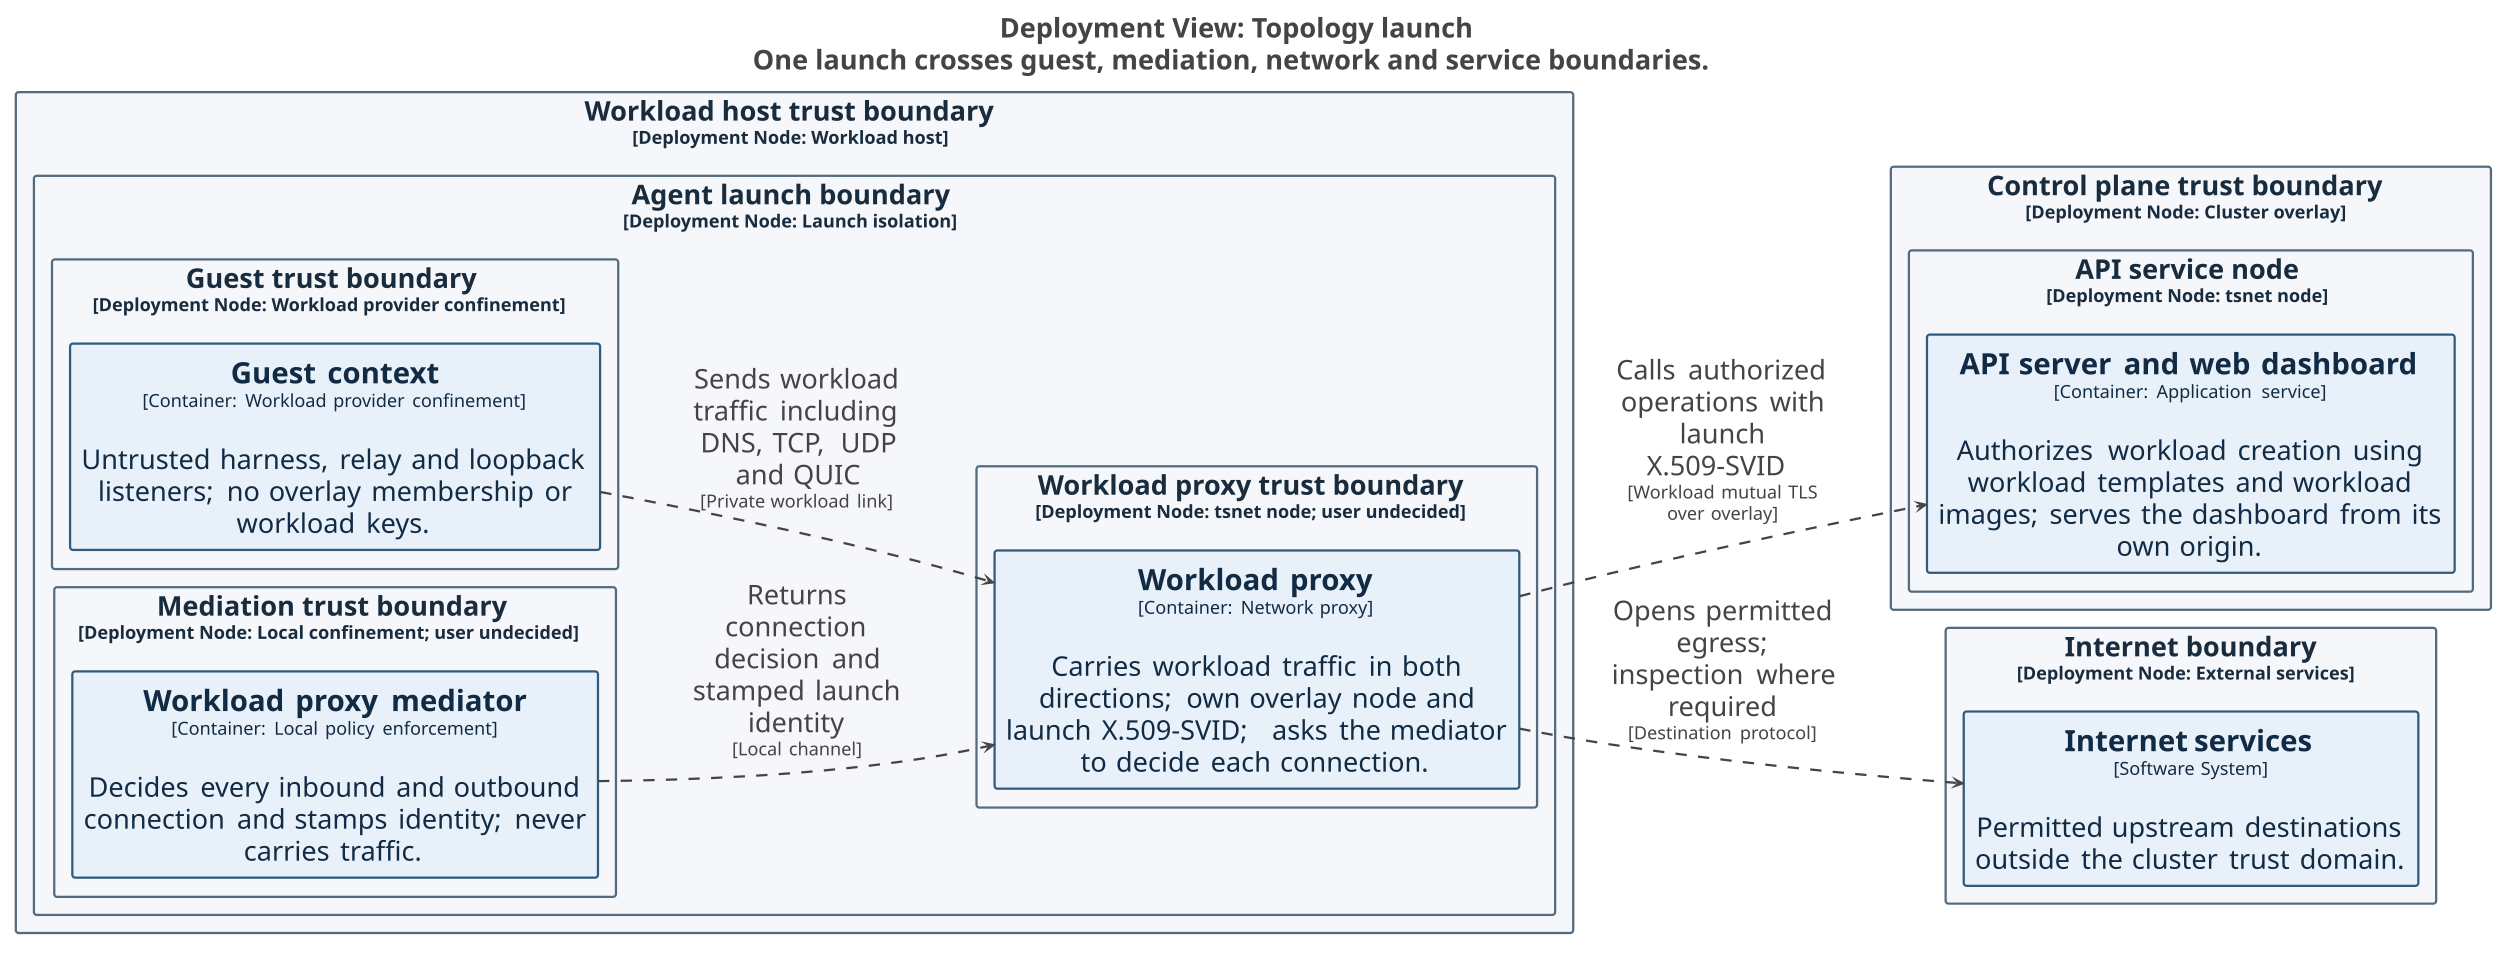
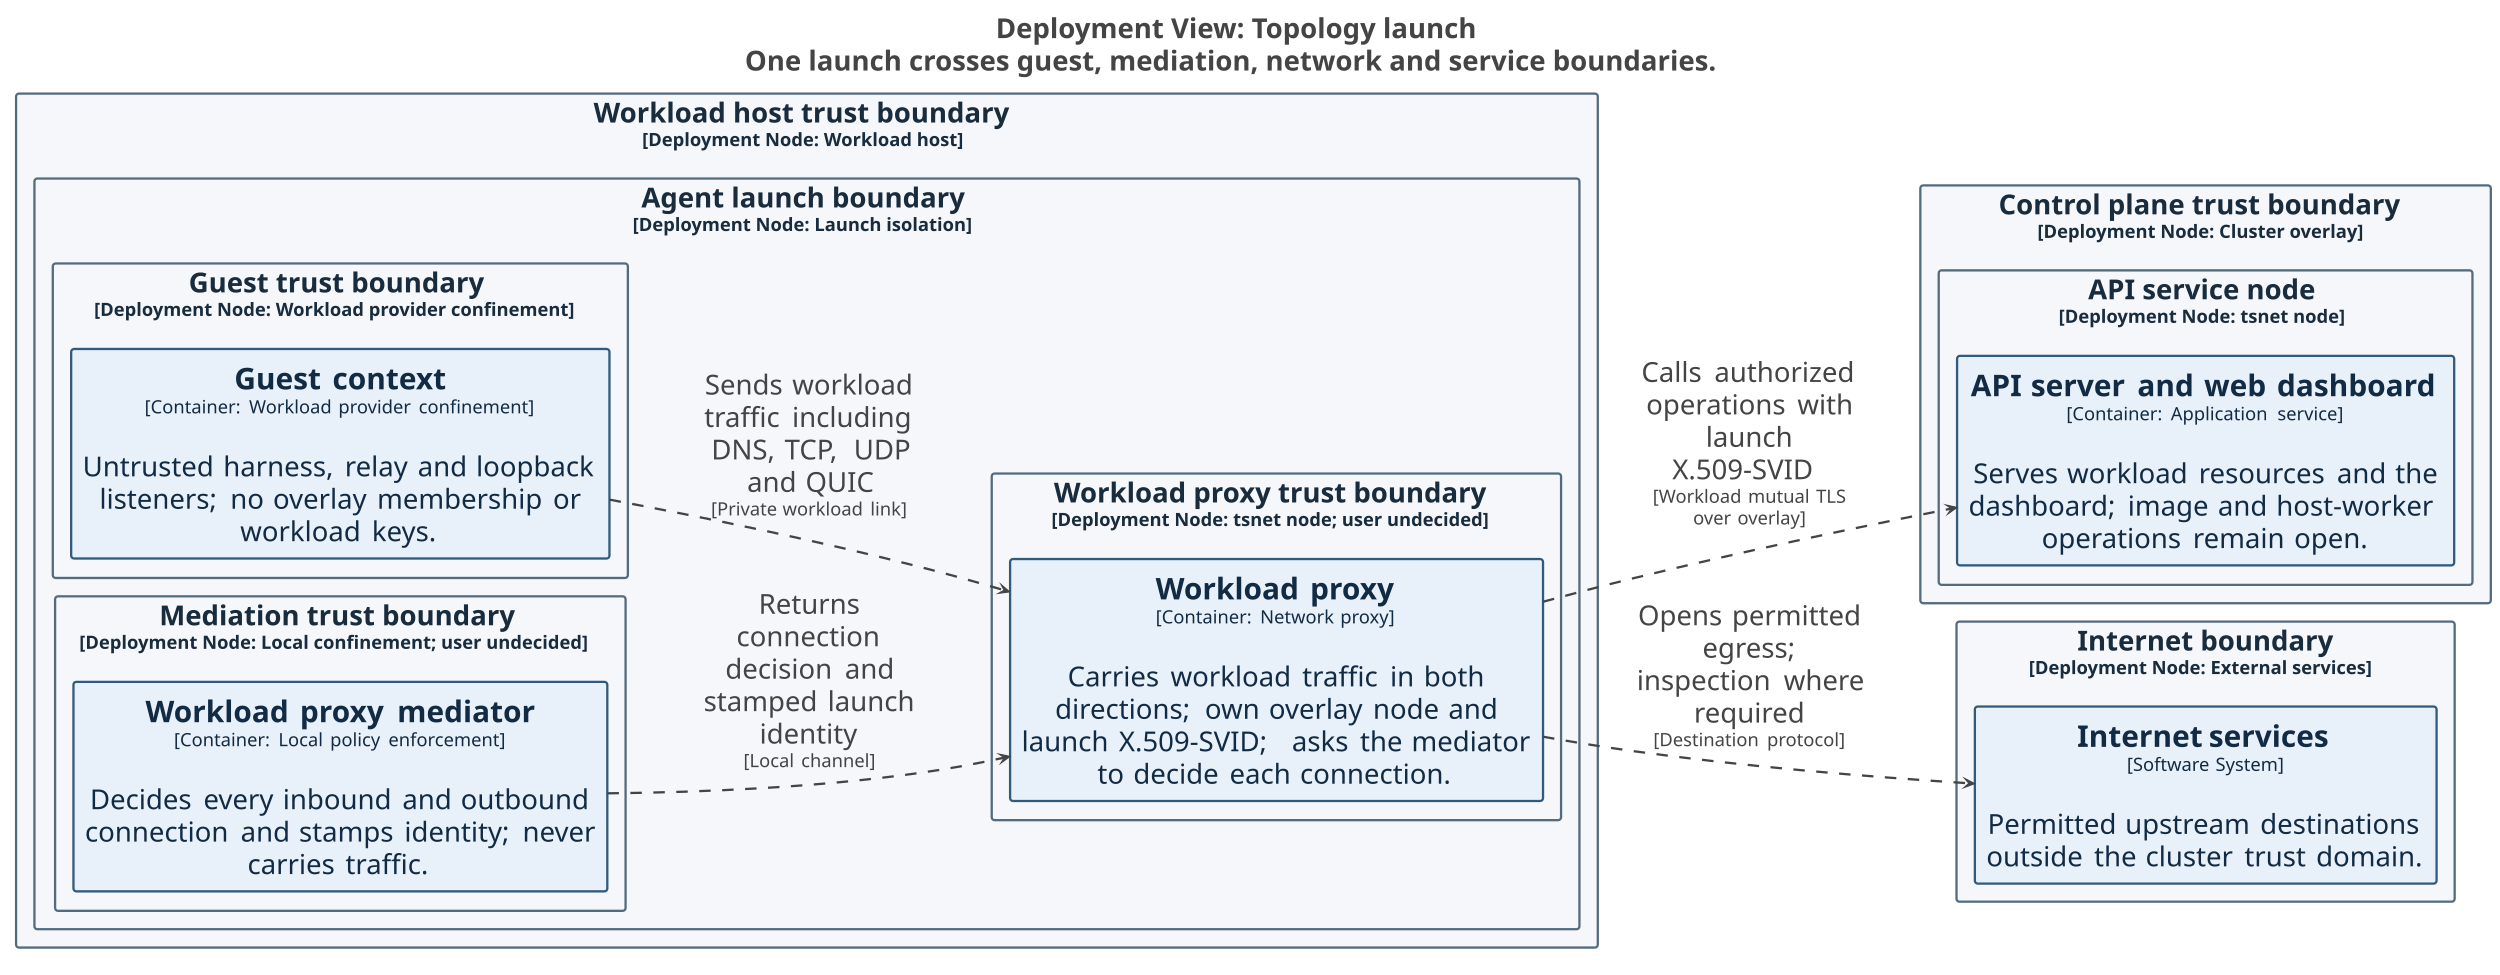
- <svg xmlns="http://www.w3.org/2000/svg" version="1.1" data-diagram-type="DESCRIPTION" style="width:2212px;height:849px;background:#FFFFFF;" width="2212px" height="849px" viewBox="0 0 2212 849" zoomAndPan="magnify" preserveAspectRatio="none" contentStyleType="text/css">
+ <svg xmlns="http://www.w3.org/2000/svg" version="1.1" data-diagram-type="DESCRIPTION" style="width:2178px;height:849px;background:#FFFFFF;" width="2178px" height="849px" viewBox="0 0 2178 849" zoomAndPan="magnify" preserveAspectRatio="none" contentStyleType="text/css">
  <defs />
  <g font-family="sans-serif" lengthAdjust="spacing">
    <g class="title" data-source-line="1">
-       <text x="884.502" y="33.203" fill="#444" font-size="24" textLength="435.996" font-weight="700">Deployment View: Topology launch</text>
-       <text x="665.936" y="61.469" fill="#444" font-size="24" textLength="873.129" font-weight="700">One launch crosses guest, mediation, network and service boundaries.</text>
+       <text x="867.502" y="33.203" fill="#444" font-size="24" textLength="435.996" font-weight="700">Deployment View: Topology launch</text>
+       <text x="648.936" y="61.469" fill="#444" font-size="24" textLength="873.129" font-weight="700">One launch crosses guest, mediation, network and service boundaries.</text>
    </g>
    <g class="cluster" data-qualified-name="Topologylaunch.Workloadhosttrustboundary" id="ent0001" data-source-line="53">
      <rect x="14" y="81.531" width="1378" height="744" fill="#F5F7FA" style="stroke:#536B7E;stroke-width:2;" rx="2.5" ry="2.5" />
      <text x="517.129" y="106.734" fill="#182C3E" font-size="24" textLength="371.742" font-weight="700">Workload host trust boundary</text>
      <text x="559.406" y="127.266" fill="#182C3E" font-size="16" textLength="287.188" font-weight="700">[Deployment Node: Workload host]</text>
    </g>
    <g class="cluster" data-qualified-name="Topologylaunch.Workloadhosttrustboundary.Topologylaunch.Workloadhosttrustboundary.Agentlaunchboundary" id="ent0002" data-source-line="54">
      <rect x="30" y="155.531" width="1346" height="654" fill="#F5F7FA" style="stroke:#536B7E;stroke-width:2;" rx="2.5" ry="2.5" />
      <text x="558.742" y="180.734" fill="#182C3E" font-size="24" textLength="288.516" font-weight="700">Agent launch boundary</text>
      <text x="551.168" y="201.266" fill="#182C3E" font-size="16" textLength="303.664" font-weight="700">[Deployment Node: Launch isolation]</text>
    </g>
    <g class="cluster" data-qualified-name="Topologylaunch.Workloadhosttrustboundary.Topologylaunch.Workloadhosttrustboundary.Agentlaunchboundary.Topologylaunch.Workloadhosttrustboundary.Agentlaunchboundary.Guesttrustboundary" id="ent0003" data-source-line="55">
      <rect x="46" y="229.531" width="501" height="274" fill="#F5F7FA" style="stroke:#536B7E;stroke-width:2;" rx="2.5" ry="2.5" />
      <text x="164.4" y="254.734" fill="#182C3E" font-size="24" textLength="264.199" font-weight="700">Guest trust boundary</text>
      <text x="81.957" y="275.266" fill="#182C3E" font-size="16" textLength="429.086" font-weight="700">[Deployment Node: Workload provider confinement]</text>
    </g>
    <g class="cluster" data-qualified-name="Topologylaunch.Workloadhosttrustboundary.Topologylaunch.Workloadhosttrustboundary.Agentlaunchboundary.Topologylaunch.Workloadhosttrustboundary.Agentlaunchboundary.Mediationtrustboundary" id="ent0005" data-source-line="59">
      <rect x="48" y="519.531" width="497" height="274" fill="#F5F7FA" style="stroke:#536B7E;stroke-width:2;" rx="2.5" ry="2.5" />
      <text x="138.766" y="544.734" fill="#182C3E" font-size="24" textLength="315.469" font-weight="700">Mediation trust boundary</text>
      <text x="69.047" y="565.266" fill="#182C3E" font-size="16" textLength="454.906" font-weight="700">[Deployment Node: Local confinement; user undecided]</text>
    </g>
    <g class="cluster" data-qualified-name="Topologylaunch.Workloadhosttrustboundary.Topologylaunch.Workloadhosttrustboundary.Agentlaunchboundary.Topologylaunch.Workloadhosttrustboundary.Agentlaunchboundary.Workloadproxytrustboundary" id="ent0007" data-source-line="63">
      <rect x="864" y="412.531" width="496" height="302" fill="#F5F7FA" style="stroke:#536B7E;stroke-width:2;" rx="2.5" ry="2.5" />
      <text x="918.166" y="437.734" fill="#182C3E" font-size="24" textLength="387.668" font-weight="700">Workload proxy trust boundary</text>
      <text x="915.992" y="458.266" fill="#182C3E" font-size="16" textLength="392.016" font-weight="700">[Deployment Node: tsnet node; user undecided]</text>
    </g>
    <g class="cluster" data-qualified-name="Topologylaunch.Controlplanetrustboundary" id="ent0009" data-source-line="71">
-       <rect x="1673" y="147.531" width="531" height="392" fill="#F5F7FA" style="stroke:#536B7E;stroke-width:2;" rx="2.5" ry="2.5" />
-       <text x="1758.154" y="172.734" fill="#182C3E" font-size="24" textLength="360.691" font-weight="700">Control plane trust boundary</text>
-       <text x="1791.996" y="193.266" fill="#182C3E" font-size="16" textLength="293.008" font-weight="700">[Deployment Node: Cluster overlay]</text>
+       <rect x="1673" y="161.531" width="497" height="364" fill="#F5F7FA" style="stroke:#536B7E;stroke-width:2;" rx="2.5" ry="2.5" />
+       <text x="1741.154" y="186.734" fill="#182C3E" font-size="24" textLength="360.691" font-weight="700">Control plane trust boundary</text>
+       <text x="1774.996" y="207.266" fill="#182C3E" font-size="16" textLength="293.008" font-weight="700">[Deployment Node: Cluster overlay]</text>
    </g>
    <g class="cluster" data-qualified-name="Topologylaunch.Controlplanetrustboundary.Topologylaunch.Controlplanetrustboundary.APIservicenode" id="ent0010" data-source-line="72">
-       <rect x="1689" y="221.531" width="499" height="302" fill="#F5F7FA" style="stroke:#536B7E;stroke-width:2;" rx="2.5" ry="2.5" />
-       <text x="1836.178" y="246.734" fill="#182C3E" font-size="24" textLength="204.645" font-weight="700">API service node</text>
-       <text x="1810.488" y="267.266" fill="#182C3E" font-size="16" textLength="256.023" font-weight="700">[Deployment Node: tsnet node]</text>
+       <rect x="1689" y="235.531" width="465" height="274" fill="#F5F7FA" style="stroke:#536B7E;stroke-width:2;" rx="2.5" ry="2.5" />
+       <text x="1819.178" y="260.734" fill="#182C3E" font-size="24" textLength="204.645" font-weight="700">API service node</text>
+       <text x="1793.488" y="281.266" fill="#182C3E" font-size="16" textLength="256.023" font-weight="700">[Deployment Node: tsnet node]</text>
    </g>
    <g class="cluster" data-qualified-name="Topologylaunch.Internetboundary" id="ent0012" data-source-line="78">
-       <rect x="1721.5" y="555.531" width="434" height="244" fill="#F5F7FA" style="stroke:#536B7E;stroke-width:2;" rx="2.5" ry="2.5" />
-       <text x="1826.727" y="580.734" fill="#182C3E" font-size="24" textLength="223.547" font-weight="700">Internet boundary</text>
-       <text x="1784.469" y="601.266" fill="#182C3E" font-size="16" textLength="308.063" font-weight="700">[Deployment Node: External services]</text>
+       <rect x="1704.5" y="541.531" width="434" height="244" fill="#F5F7FA" style="stroke:#536B7E;stroke-width:2;" rx="2.5" ry="2.5" />
+       <text x="1809.727" y="566.734" fill="#182C3E" font-size="24" textLength="223.547" font-weight="700">Internet boundary</text>
+       <text x="1767.469" y="587.266" fill="#182C3E" font-size="16" textLength="308.063" font-weight="700">[Deployment Node: External services]</text>
    </g>
    <g class="entity" data-qualified-name="Topologylaunch.Workloadhosttrustboundary.Topologylaunch.Workloadhosttrustboundary.Agentlaunchboundary.Topologylaunch.Workloadhosttrustboundary.Agentlaunchboundary.Guesttrustboundary.Topologylaunch.Workloadhosttrustboundary.Agentlaunchboundary.Guesttrustboundary.Guestcontext_1" id="ent0004" data-source-line="56">
      <rect x="62" y="304.031" width="468.957" height="182.527" fill="#E8F1FA" style="stroke:#315B7D;stroke-width:2;" rx="2.5" ry="2.5" />
      <text x="204.133" y="339.168" fill="#122B44" font-size="26" textLength="76.934" font-weight="700">Guest</text>
      <text x="281.066" y="339.168" fill="#122B44" font-size="26" font-weight="700"> </text>
      <text x="289.636" y="339.168" fill="#122B44" font-size="26" textLength="99.188" font-weight="700">context</text>
      <text x="125.955" y="360.121" fill="#122B44" font-size="16" textLength="85.93">[Container:</text>
      <text x="211.885" y="360.121" fill="#122B44" font-size="16"> </text>
      <text x="216.947" y="360.121" fill="#122B44" font-size="16" textLength="72.773">Workload</text>
      <text x="289.721" y="360.121" fill="#122B44" font-size="16"> </text>
      <text x="294.783" y="360.121" fill="#122B44" font-size="16" textLength="64.883">provider</text>
      <text x="359.666" y="360.121" fill="#122B44" font-size="16"> </text>
      <text x="364.729" y="360.121" fill="#122B44" font-size="16" textLength="102.273">confinement]</text>
      <text x="292.682" y="386.699" fill="#122B44" font-size="24"> </text>
      <text x="72" y="414.965" fill="#122B44" font-size="24" textLength="114.902">Untrusted</text>
      <text x="186.902" y="414.965" fill="#122B44" font-size="24"> </text>
      <text x="194.496" y="414.965" fill="#122B44" font-size="24" textLength="98.297">harness,</text>
      <text x="292.793" y="414.965" fill="#122B44" font-size="24"> </text>
      <text x="300.387" y="414.965" fill="#122B44" font-size="24" textLength="55.922">relay</text>
      <text x="356.309" y="414.965" fill="#122B44" font-size="24"> </text>
      <text x="363.902" y="414.965" fill="#122B44" font-size="24" textLength="43.254">and</text>
      <text x="407.156" y="414.965" fill="#122B44" font-size="24"> </text>
      <text x="414.75" y="414.965" fill="#122B44" font-size="24" textLength="106.207">loopback</text>
      <text x="86.637" y="443.23" fill="#122B44" font-size="24" textLength="106.371">listeners;</text>
      <text x="193.008" y="443.23" fill="#122B44" font-size="24"> </text>
      <text x="200.602" y="443.23" fill="#122B44" font-size="24" textLength="29.637">no</text>
      <text x="230.238" y="443.23" fill="#122B44" font-size="24"> </text>
      <text x="237.832" y="443.23" fill="#122B44" font-size="24" textLength="83.086">overlay</text>
      <text x="320.918" y="443.23" fill="#122B44" font-size="24"> </text>
      <text x="328.512" y="443.23" fill="#122B44" font-size="24" textLength="145.652">membership</text>
      <text x="474.164" y="443.23" fill="#122B44" font-size="24"> </text>
      <text x="481.758" y="443.23" fill="#122B44" font-size="24" textLength="24.563">or</text>
      <text x="209.238" y="471.496" fill="#122B44" font-size="24" textLength="107.121">workload</text>
      <text x="316.359" y="471.496" fill="#122B44" font-size="24"> </text>
      <text x="323.953" y="471.496" fill="#122B44" font-size="24" textLength="59.766">keys.</text>
    </g>
    <g class="entity" data-qualified-name="Topologylaunch.Workloadhosttrustboundary.Topologylaunch.Workloadhosttrustboundary.Agentlaunchboundary.Topologylaunch.Workloadhosttrustboundary.Agentlaunchboundary.Mediationtrustboundary.Topologylaunch.Workloadhosttrustboundary.Agentlaunchboundary.Mediationtrustboundary.Workloadproxymediator_1" id="ent0006" data-source-line="60">
      <rect x="64" y="594.031" width="465.09" height="182.527" fill="#E8F1FA" style="stroke:#315B7D;stroke-width:2;" rx="2.5" ry="2.5" />
      <text x="126.726" y="629.168" fill="#122B44" font-size="26" textLength="125.95" font-weight="700">Workload</text>
      <text x="252.676" y="629.168" fill="#122B44" font-size="26" font-weight="700"> </text>
      <text x="261.246" y="629.168" fill="#122B44" font-size="26" textLength="76.172" font-weight="700">proxy</text>
      <text x="337.417" y="629.168" fill="#122B44" font-size="26" font-weight="700"> </text>
      <text x="345.987" y="629.168" fill="#122B44" font-size="26" textLength="120.377" font-weight="700">mediator</text>
      <text x="151.537" y="650.121" fill="#122B44" font-size="16" textLength="85.93">[Container:</text>
      <text x="237.467" y="650.121" fill="#122B44" font-size="16"> </text>
      <text x="242.529" y="650.121" fill="#122B44" font-size="16" textLength="40.016">Local</text>
      <text x="282.545" y="650.121" fill="#122B44" font-size="16"> </text>
      <text x="287.607" y="650.121" fill="#122B44" font-size="16" textLength="45.703">policy</text>
      <text x="333.311" y="650.121" fill="#122B44" font-size="16"> </text>
      <text x="338.373" y="650.121" fill="#122B44" font-size="16" textLength="103.18">enforcement]</text>
      <text x="292.748" y="676.699" fill="#122B44" font-size="24"> </text>
      <text x="78.359" y="704.965" fill="#122B44" font-size="24" textLength="91.289">Decides</text>
      <text x="169.648" y="704.965" fill="#122B44" font-size="24"> </text>
      <text x="177.242" y="704.965" fill="#122B44" font-size="24" textLength="61.523">every</text>
      <text x="238.766" y="704.965" fill="#122B44" font-size="24"> </text>
      <text x="246.359" y="704.965" fill="#122B44" font-size="24" textLength="96.574">inbound</text>
      <text x="342.934" y="704.965" fill="#122B44" font-size="24"> </text>
      <text x="350.527" y="704.965" fill="#122B44" font-size="24" textLength="43.254">and</text>
      <text x="393.781" y="704.965" fill="#122B44" font-size="24"> </text>
      <text x="401.375" y="704.965" fill="#122B44" font-size="24" textLength="113.355">outbound</text>
      <text x="74" y="733.23" fill="#122B44" font-size="24" textLength="128.039">connection</text>
      <text x="202.039" y="733.23" fill="#122B44" font-size="24"> </text>
      <text x="209.633" y="733.23" fill="#122B44" font-size="24" textLength="43.254">and</text>
      <text x="252.887" y="733.23" fill="#122B44" font-size="24"> </text>
      <text x="260.48" y="733.23" fill="#122B44" font-size="24" textLength="84.211">stamps</text>
      <text x="344.691" y="733.23" fill="#122B44" font-size="24"> </text>
      <text x="352.285" y="733.23" fill="#122B44" font-size="24" textLength="95.332">identity;</text>
      <text x="447.617" y="733.23" fill="#122B44" font-size="24"> </text>
      <text x="455.211" y="733.23" fill="#122B44" font-size="24" textLength="63.879">never</text>
      <text x="215.621" y="761.496" fill="#122B44" font-size="24" textLength="77.73">carries</text>
      <text x="293.352" y="761.496" fill="#122B44" font-size="24"> </text>
      <text x="300.945" y="761.496" fill="#122B44" font-size="24" textLength="76.523">traffic.</text>
    </g>
    <g class="entity" data-qualified-name="Topologylaunch.Workloadhosttrustboundary.Topologylaunch.Workloadhosttrustboundary.Agentlaunchboundary.Topologylaunch.Workloadhosttrustboundary.Agentlaunchboundary.Workloadproxytrustboundary.Topologylaunch.Workloadhosttrustboundary.Agentlaunchboundary.Workloadproxytrustboundary.Workloadproxy_1" id="ent0008" data-source-line="64">
      <rect x="880" y="487.031" width="464.281" height="210.793" fill="#E8F1FA" style="stroke:#315B7D;stroke-width:2;" rx="2.5" ry="2.5" />
      <text x="1006.795" y="522.168" fill="#122B44" font-size="26" textLength="125.95" font-weight="700">Workload</text>
      <text x="1132.745" y="522.168" fill="#122B44" font-size="26" font-weight="700"> </text>
      <text x="1141.314" y="522.168" fill="#122B44" font-size="26" textLength="76.172" font-weight="700">proxy</text>
      <text x="1006.816" y="543.121" fill="#122B44" font-size="16" textLength="85.93">[Container:</text>
      <text x="1092.746" y="543.121" fill="#122B44" font-size="16"> </text>
      <text x="1097.809" y="543.121" fill="#122B44" font-size="16" textLength="64.773">Network</text>
      <text x="1162.582" y="543.121" fill="#122B44" font-size="16"> </text>
      <text x="1167.645" y="543.121" fill="#122B44" font-size="16" textLength="49.82">proxy]</text>
      <text x="1108.344" y="569.699" fill="#122B44" font-size="24"> </text>
      <text x="930.131" y="597.965" fill="#122B44" font-size="24" textLength="82.043">Carries</text>
      <text x="1012.174" y="597.965" fill="#122B44" font-size="24"> </text>
      <text x="1019.768" y="597.965" fill="#122B44" font-size="24" textLength="107.121">workload</text>
      <text x="1126.889" y="597.965" fill="#122B44" font-size="24"> </text>
      <text x="1134.482" y="597.965" fill="#122B44" font-size="24" textLength="68.93">traffic</text>
      <text x="1203.412" y="597.965" fill="#122B44" font-size="24"> </text>
      <text x="1211.006" y="597.965" fill="#122B44" font-size="24" textLength="21.832">in</text>
      <text x="1232.838" y="597.965" fill="#122B44" font-size="24"> </text>
      <text x="1240.432" y="597.965" fill="#122B44" font-size="24" textLength="53.719">both</text>
      <text x="919.209" y="626.23" fill="#122B44" font-size="24" textLength="122.906">directions;</text>
      <text x="1042.115" y="626.23" fill="#122B44" font-size="24"> </text>
      <text x="1049.709" y="626.23" fill="#122B44" font-size="24" textLength="48.129">own</text>
      <text x="1097.838" y="626.23" fill="#122B44" font-size="24"> </text>
      <text x="1105.432" y="626.23" fill="#122B44" font-size="24" textLength="83.086">overlay</text>
      <text x="1188.518" y="626.23" fill="#122B44" font-size="24"> </text>
      <text x="1196.111" y="626.23" fill="#122B44" font-size="24" textLength="58.113">node</text>
      <text x="1254.225" y="626.23" fill="#122B44" font-size="24"> </text>
      <text x="1261.818" y="626.23" fill="#122B44" font-size="24" textLength="43.254">and</text>
      <text x="890" y="654.496" fill="#122B44" font-size="24" textLength="77.168">launch</text>
      <text x="967.168" y="654.496" fill="#122B44" font-size="24"> </text>
      <text x="974.762" y="654.496" fill="#122B44" font-size="24" textLength="143.133">X.509-SVID;</text>
      <text x="1117.895" y="654.496" fill="#122B44" font-size="24"> </text>
      <text x="1125.488" y="654.496" fill="#122B44" font-size="24" textLength="51.75">asks</text>
      <text x="1177.238" y="654.496" fill="#122B44" font-size="24"> </text>
      <text x="1184.832" y="654.496" fill="#122B44" font-size="24" textLength="37.242">the</text>
      <text x="1222.074" y="654.496" fill="#122B44" font-size="24"> </text>
      <text x="1229.668" y="654.496" fill="#122B44" font-size="24" textLength="104.613">mediator</text>
      <text x="956.076" y="682.762" fill="#122B44" font-size="24" textLength="23.719">to</text>
      <text x="979.795" y="682.762" fill="#122B44" font-size="24"> </text>
      <text x="987.389" y="682.762" fill="#122B44" font-size="24" textLength="76.184">decide</text>
      <text x="1063.572" y="682.762" fill="#122B44" font-size="24"> </text>
      <text x="1071.166" y="682.762" fill="#122B44" font-size="24" textLength="53.813">each</text>
      <text x="1124.979" y="682.762" fill="#122B44" font-size="24"> </text>
      <text x="1132.572" y="682.762" fill="#122B44" font-size="24" textLength="135.633">connection.</text>
    </g>
    <g class="entity" data-qualified-name="Topologylaunch.Controlplanetrustboundary.Topologylaunch.Controlplanetrustboundary.APIservicenode.Topologylaunch.Controlplanetrustboundary.APIservicenode.APIserverandwebdashboard_1" id="ent0011" data-source-line="73">
-       <rect x="1705" y="296.031" width="466.883" height="210.793" fill="#E8F1FA" style="stroke:#315B7D;stroke-width:2;" rx="2.5" ry="2.5" />
-       <text x="1733.863" y="331.168" fill="#122B44" font-size="26" textLength="43.71" font-weight="700">API</text>
-       <text x="1777.573" y="331.168" fill="#122B44" font-size="26" font-weight="700"> </text>
-       <text x="1786.142" y="331.168" fill="#122B44" font-size="26" textLength="84.233" font-weight="700">server</text>
-       <text x="1870.375" y="331.168" fill="#122B44" font-size="26" font-weight="700"> </text>
-       <text x="1878.945" y="331.168" fill="#122B44" font-size="26" textLength="49.588" font-weight="700">and</text>
-       <text x="1928.533" y="331.168" fill="#122B44" font-size="26" font-weight="700"> </text>
-       <text x="1937.102" y="331.168" fill="#122B44" font-size="26" textLength="54.895" font-weight="700">web</text>
-       <text x="1991.997" y="331.168" fill="#122B44" font-size="26" font-weight="700"> </text>
-       <text x="2000.566" y="331.168" fill="#122B44" font-size="26" textLength="142.454" font-weight="700">dashboard</text>
-       <text x="1817.082" y="352.121" fill="#122B44" font-size="16" textLength="85.93">[Container:</text>
-       <text x="1903.012" y="352.121" fill="#122B44" font-size="16"> </text>
-       <text x="1908.074" y="352.121" fill="#122B44" font-size="16" textLength="87.828">Application</text>
-       <text x="1995.902" y="352.121" fill="#122B44" font-size="16"> </text>
-       <text x="2000.965" y="352.121" fill="#122B44" font-size="16" textLength="58.836">service]</text>
-       <text x="1934.645" y="378.699" fill="#122B44" font-size="24"> </text>
-       <text x="1731.289" y="406.965" fill="#122B44" font-size="24" textLength="126.188">Authorizes</text>
-       <text x="1857.477" y="406.965" fill="#122B44" font-size="24"> </text>
-       <text x="1865.07" y="406.965" fill="#122B44" font-size="24" textLength="107.121">workload</text>
-       <text x="1972.191" y="406.965" fill="#122B44" font-size="24"> </text>
-       <text x="1979.785" y="406.965" fill="#122B44" font-size="24" textLength="94.289">creation</text>
-       <text x="2074.074" y="406.965" fill="#122B44" font-size="24"> </text>
-       <text x="2081.668" y="406.965" fill="#122B44" font-size="24" textLength="63.926">using</text>
-       <text x="1740.986" y="435.23" fill="#122B44" font-size="24" textLength="107.121">workload</text>
-       <text x="1848.107" y="435.23" fill="#122B44" font-size="24"> </text>
-       <text x="1855.701" y="435.23" fill="#122B44" font-size="24" textLength="114.633">templates</text>
-       <text x="1970.334" y="435.23" fill="#122B44" font-size="24"> </text>
-       <text x="1977.928" y="435.23" fill="#122B44" font-size="24" textLength="43.254">and</text>
-       <text x="2021.182" y="435.23" fill="#122B44" font-size="24"> </text>
-       <text x="2028.775" y="435.23" fill="#122B44" font-size="24" textLength="107.121">workload</text>
-       <text x="1715" y="463.496" fill="#122B44" font-size="24" textLength="90.762">images;</text>
-       <text x="1805.762" y="463.496" fill="#122B44" font-size="24"> </text>
-       <text x="1813.355" y="463.496" fill="#122B44" font-size="24" textLength="73.453">serves</text>
-       <text x="1886.809" y="463.496" fill="#122B44" font-size="24"> </text>
-       <text x="1894.402" y="463.496" fill="#122B44" font-size="24" textLength="37.242">the</text>
-       <text x="1931.645" y="463.496" fill="#122B44" font-size="24"> </text>
-       <text x="1939.238" y="463.496" fill="#122B44" font-size="24" textLength="123.516">dashboard</text>
-       <text x="2062.754" y="463.496" fill="#122B44" font-size="24"> </text>
-       <text x="2070.348" y="463.496" fill="#122B44" font-size="24" textLength="55.793">from</text>
-       <text x="2126.141" y="463.496" fill="#122B44" font-size="24"> </text>
-       <text x="2133.734" y="463.496" fill="#122B44" font-size="24" textLength="28.148">its</text>
-       <text x="1872.635" y="491.762" fill="#122B44" font-size="24" textLength="48.129">own</text>
-       <text x="1920.764" y="491.762" fill="#122B44" font-size="24"> </text>
-       <text x="1928.357" y="491.762" fill="#122B44" font-size="24" textLength="75.891">origin.</text>
+       <rect x="1705" y="310.031" width="433.086" height="182.527" fill="#E8F1FA" style="stroke:#315B7D;stroke-width:2;" rx="2.5" ry="2.5" />
+       <text x="1716.964" y="345.168" fill="#122B44" font-size="26" textLength="43.71" font-weight="700">API</text>
+       <text x="1760.674" y="345.168" fill="#122B44" font-size="26" font-weight="700"> </text>
+       <text x="1769.244" y="345.168" fill="#122B44" font-size="26" textLength="84.233" font-weight="700">server</text>
+       <text x="1853.477" y="345.168" fill="#122B44" font-size="26" font-weight="700"> </text>
+       <text x="1862.046" y="345.168" fill="#122B44" font-size="26" textLength="49.588" font-weight="700">and</text>
+       <text x="1911.634" y="345.168" fill="#122B44" font-size="26" font-weight="700"> </text>
+       <text x="1920.204" y="345.168" fill="#122B44" font-size="26" textLength="54.895" font-weight="700">web</text>
+       <text x="1975.098" y="345.168" fill="#122B44" font-size="26" font-weight="700"> </text>
+       <text x="1983.667" y="345.168" fill="#122B44" font-size="26" textLength="142.454" font-weight="700">dashboard</text>
+       <text x="1800.184" y="366.121" fill="#122B44" font-size="16" textLength="85.93">[Container:</text>
+       <text x="1886.113" y="366.121" fill="#122B44" font-size="16"> </text>
+       <text x="1891.176" y="366.121" fill="#122B44" font-size="16" textLength="87.828">Application</text>
+       <text x="1979.004" y="366.121" fill="#122B44" font-size="16"> </text>
+       <text x="1984.066" y="366.121" fill="#122B44" font-size="16" textLength="58.836">service]</text>
+       <text x="1917.746" y="392.699" fill="#122B44" font-size="24"> </text>
+       <text x="1719.084" y="420.965" fill="#122B44" font-size="24" textLength="74.145">Serves</text>
+       <text x="1793.229" y="420.965" fill="#122B44" font-size="24"> </text>
+       <text x="1800.822" y="420.965" fill="#122B44" font-size="24" textLength="107.121">workload</text>
+       <text x="1907.943" y="420.965" fill="#122B44" font-size="24"> </text>
+       <text x="1915.537" y="420.965" fill="#122B44" font-size="24" textLength="112.781">resources</text>
+       <text x="2028.318" y="420.965" fill="#122B44" font-size="24"> </text>
+       <text x="2035.912" y="420.965" fill="#122B44" font-size="24" textLength="43.254">and</text>
+       <text x="2079.166" y="420.965" fill="#122B44" font-size="24"> </text>
+       <text x="2086.76" y="420.965" fill="#122B44" font-size="24" textLength="37.242">the</text>
+       <text x="1715" y="449.23" fill="#122B44" font-size="24" textLength="131.109">dashboard;</text>
+       <text x="1846.109" y="449.23" fill="#122B44" font-size="24"> </text>
+       <text x="1853.703" y="449.23" fill="#122B44" font-size="24" textLength="70.934">image</text>
+       <text x="1924.637" y="449.23" fill="#122B44" font-size="24"> </text>
+       <text x="1932.23" y="449.23" fill="#122B44" font-size="24" textLength="43.254">and</text>
+       <text x="1975.484" y="449.23" fill="#122B44" font-size="24"> </text>
+       <text x="1983.078" y="449.23" fill="#122B44" font-size="24" textLength="145.008">host-worker</text>
+       <text x="1778.715" y="477.496" fill="#122B44" font-size="24" textLength="124.078">operations</text>
+       <text x="1902.793" y="477.496" fill="#122B44" font-size="24"> </text>
+       <text x="1910.387" y="477.496" fill="#122B44" font-size="24" textLength="80.684">remain</text>
+       <text x="1991.07" y="477.496" fill="#122B44" font-size="24"> </text>
+       <text x="1998.664" y="477.496" fill="#122B44" font-size="24" textLength="65.707">open.</text>
    </g>
    <g class="entity" data-qualified-name="Topologylaunch.Internetboundary.Topologylaunch.Internetboundary.Internetservices_1" id="ent0013" data-source-line="79">
-       <rect x="1737.5" y="629.531" width="402.242" height="154.262" fill="#E8F1FA" style="stroke:#315B7D;stroke-width:2;" rx="2.5" ry="2.5" />
-       <text x="1826.566" y="664.668" fill="#122B44" font-size="26" textLength="106.133" font-weight="700">Internet</text>
-       <text x="1932.699" y="664.668" fill="#122B44" font-size="26" font-weight="700"> </text>
-       <text x="1941.268" y="664.668" fill="#122B44" font-size="26" textLength="109.408" font-weight="700">services</text>
-       <text x="1869.934" y="685.621" fill="#122B44" font-size="16" textLength="72.141">[Software</text>
-       <text x="1942.074" y="685.621" fill="#122B44" font-size="16"> </text>
-       <text x="1947.137" y="685.621" fill="#122B44" font-size="16" textLength="60.172">System]</text>
-       <text x="1934.824" y="712.199" fill="#122B44" font-size="24"> </text>
-       <text x="1748.602" y="740.465" fill="#122B44" font-size="24" textLength="112.23">Permitted</text>
-       <text x="1860.832" y="740.465" fill="#122B44" font-size="24"> </text>
-       <text x="1868.426" y="740.465" fill="#122B44" font-size="24" textLength="110.063">upstream</text>
-       <text x="1978.488" y="740.465" fill="#122B44" font-size="24"> </text>
-       <text x="1986.082" y="740.465" fill="#122B44" font-size="24" textLength="142.559">destinations</text>
-       <text x="1747.5" y="768.73" fill="#122B44" font-size="24" textLength="86.262">outside</text>
-       <text x="1833.762" y="768.73" fill="#122B44" font-size="24"> </text>
-       <text x="1841.355" y="768.73" fill="#122B44" font-size="24" textLength="37.242">the</text>
-       <text x="1878.598" y="768.73" fill="#122B44" font-size="24"> </text>
-       <text x="1886.191" y="768.73" fill="#122B44" font-size="24" textLength="78.527">cluster</text>
-       <text x="1964.719" y="768.73" fill="#122B44" font-size="24"> </text>
-       <text x="1972.313" y="768.73" fill="#122B44" font-size="24" textLength="54.902">trust</text>
-       <text x="2027.215" y="768.73" fill="#122B44" font-size="24"> </text>
-       <text x="2034.809" y="768.73" fill="#122B44" font-size="24" textLength="94.934">domain.</text>
+       <rect x="1720.5" y="615.531" width="402.242" height="154.262" fill="#E8F1FA" style="stroke:#315B7D;stroke-width:2;" rx="2.5" ry="2.5" />
+       <text x="1809.566" y="650.668" fill="#122B44" font-size="26" textLength="106.133" font-weight="700">Internet</text>
+       <text x="1915.699" y="650.668" fill="#122B44" font-size="26" font-weight="700"> </text>
+       <text x="1924.268" y="650.668" fill="#122B44" font-size="26" textLength="109.408" font-weight="700">services</text>
+       <text x="1852.934" y="671.621" fill="#122B44" font-size="16" textLength="72.141">[Software</text>
+       <text x="1925.074" y="671.621" fill="#122B44" font-size="16"> </text>
+       <text x="1930.137" y="671.621" fill="#122B44" font-size="16" textLength="60.172">System]</text>
+       <text x="1917.824" y="698.199" fill="#122B44" font-size="24"> </text>
+       <text x="1731.602" y="726.465" fill="#122B44" font-size="24" textLength="112.23">Permitted</text>
+       <text x="1843.832" y="726.465" fill="#122B44" font-size="24"> </text>
+       <text x="1851.426" y="726.465" fill="#122B44" font-size="24" textLength="110.063">upstream</text>
+       <text x="1961.488" y="726.465" fill="#122B44" font-size="24"> </text>
+       <text x="1969.082" y="726.465" fill="#122B44" font-size="24" textLength="142.559">destinations</text>
+       <text x="1730.5" y="754.73" fill="#122B44" font-size="24" textLength="86.262">outside</text>
+       <text x="1816.762" y="754.73" fill="#122B44" font-size="24"> </text>
+       <text x="1824.355" y="754.73" fill="#122B44" font-size="24" textLength="37.242">the</text>
+       <text x="1861.598" y="754.73" fill="#122B44" font-size="24"> </text>
+       <text x="1869.191" y="754.73" fill="#122B44" font-size="24" textLength="78.527">cluster</text>
+       <text x="1947.719" y="754.73" fill="#122B44" font-size="24"> </text>
+       <text x="1955.313" y="754.73" fill="#122B44" font-size="24" textLength="54.902">trust</text>
+       <text x="2010.215" y="754.73" fill="#122B44" font-size="24"> </text>
+       <text x="2017.809" y="754.73" fill="#122B44" font-size="24" textLength="94.934">domain.</text>
    </g>
    <g class="link" data-entity-1="ent0004" data-entity-2="ent0008" id="lnk14" data-link-type="dependency">
      <polygon points="879.614,515.637,872.12,509.246,874.82,514.217,869.848,516.916,879.614,515.637" fill="#444" style="stroke:#444;stroke-width:1;stroke-linejoin:miter;stroke-miterlimit:10;" />
      <path d="M531.102,435.282 C616.226,451.291 712.92,471.259 800,493.531 C825.938,500.165 848.102,506.303 874.82,514.217" style="stroke:#444;stroke-width:2;stroke-dasharray:10,10;" fill="none" />
      <text x="614.068" y="343.734" fill="#444" font-size="24" textLength="68.531">Sends</text>
      <text x="682.6" y="343.734" fill="#444" font-size="24"> </text>
      <text x="690.193" y="343.734" fill="#444" font-size="24" textLength="107.121">workload</text>
      <text x="613.5" y="372" fill="#444" font-size="24" textLength="68.93">traffic</text>
      <text x="682.43" y="372" fill="#444" font-size="24"> </text>
      <text x="690.023" y="372" fill="#444" font-size="24" textLength="107.859">including</text>
      <text x="619.729" y="400.266" fill="#444" font-size="24" textLength="56.227">DNS,</text>
      <text x="675.955" y="400.266" fill="#444" font-size="24"> </text>
      <text x="683.549" y="400.266" fill="#444" font-size="24" textLength="52.641">TCP,</text>
      <text x="736.189" y="400.266" fill="#444" font-size="24"> </text>
      <text x="743.783" y="400.266" fill="#444" font-size="24" textLength="47.871">UDP</text>
      <text x="650.871" y="428.531" fill="#444" font-size="24" textLength="43.254">and</text>
      <text x="694.125" y="428.531" fill="#444" font-size="24"> </text>
      <text x="701.719" y="428.531" fill="#444" font-size="24" textLength="58.793">QUIC</text>
      <text x="619.438" y="449.063" fill="#444" font-size="16" textLength="57.234">[Private</text>
      <text x="676.672" y="449.063" fill="#444" font-size="16"> </text>
      <text x="681.734" y="449.063" fill="#444" font-size="16" textLength="71.414">workload</text>
      <text x="753.148" y="449.063" fill="#444" font-size="16"> </text>
      <text x="758.211" y="449.063" fill="#444" font-size="16" textLength="33.734">link]</text>
    </g>
    <g class="link" data-entity-1="ent0006" data-entity-2="ent0008" id="lnk15" data-link-type="dependency">
      <polygon points="879.951,658.968,870.306,656.975,875.066,660.032,872.009,664.792,879.951,658.968" fill="#444" style="stroke:#444;stroke-width:1;stroke-linejoin:miter;stroke-miterlimit:10;" />
      <path d="M529.184,691.143 C614.654,690.287 712.069,685.863 800,673.531 C826.107,669.87 848.286,665.865 875.066,660.032" style="stroke:#444;stroke-width:2;stroke-dasharray:10,10;" fill="none" />
      <text x="660.924" y="534.734" fill="#444" font-size="24" textLength="89.367">Returns</text>
      <text x="641.588" y="563" fill="#444" font-size="24" textLength="128.039">connection</text>
      <text x="631.926" y="591.266" fill="#444" font-size="24" textLength="96.516">decision</text>
      <text x="728.441" y="591.266" fill="#444" font-size="24"> </text>
      <text x="736.035" y="591.266" fill="#444" font-size="24" textLength="43.254">and</text>
      <text x="613" y="619.531" fill="#444" font-size="24" textLength="100.453">stamped</text>
      <text x="713.453" y="619.531" fill="#444" font-size="24"> </text>
      <text x="721.047" y="619.531" fill="#444" font-size="24" textLength="77.168">launch</text>
      <text x="661.738" y="647.797" fill="#444" font-size="24" textLength="87.738">identity</text>
      <text x="647.686" y="668.328" fill="#444" font-size="16" textLength="45.219">[Local</text>
      <text x="692.904" y="668.328" fill="#444" font-size="16"> </text>
      <text x="697.967" y="668.328" fill="#444" font-size="16" textLength="65.563">channel]</text>
    </g>
    <g class="link" data-entity-1="ent0008" data-entity-2="ent0011" id="lnk16" data-link-type="dependency">
-       <polygon points="1704.833,446.32,1695.219,444.182,1699.932,447.31,1696.804,452.024,1704.833,446.32" fill="#444" style="stroke:#444;stroke-width:1;stroke-linejoin:miter;stroke-miterlimit:10;" />
-       <path d="M1344.4,527.553 C1371.177,520.549 1398.145,513.727 1424,507.531 C1515.4,485.63 1611.702,465.143 1699.932,447.31" style="stroke:#444;stroke-width:2;stroke-dasharray:10,10;" fill="none" />
-       <text x="1430" y="335.734" fill="#444" font-size="24" textLength="55.969">Calls</text>
-       <text x="1485.969" y="335.734" fill="#444" font-size="24"> </text>
-       <text x="1493.563" y="335.734" fill="#444" font-size="24" textLength="125.754">authorized</text>
-       <text x="1434.172" y="364" fill="#444" font-size="24" textLength="124.078">operations</text>
-       <text x="1558.25" y="364" fill="#444" font-size="24"> </text>
-       <text x="1565.844" y="364" fill="#444" font-size="24" textLength="49.301">with</text>
-       <text x="1486.074" y="392.266" fill="#444" font-size="24" textLength="77.168">launch</text>
-       <text x="1456.889" y="420.531" fill="#444" font-size="24" textLength="135.539">X.509-SVID</text>
-       <text x="1439.854" y="441.063" fill="#444" font-size="16" textLength="77.977">[Workload</text>
-       <text x="1517.83" y="441.063" fill="#444" font-size="16"> </text>
-       <text x="1522.893" y="441.063" fill="#444" font-size="16" textLength="54.242">mutual</text>
-       <text x="1577.135" y="441.063" fill="#444" font-size="16"> </text>
-       <text x="1582.197" y="441.063" fill="#444" font-size="16" textLength="27.266">TLS</text>
-       <text x="1475.045" y="459.906" fill="#444" font-size="16" textLength="33.57">over</text>
-       <text x="1508.615" y="459.906" fill="#444" font-size="16"> </text>
-       <text x="1513.678" y="459.906" fill="#444" font-size="16" textLength="60.594">overlay]</text>
+       <polygon points="1704.945,442.1,1695.337,439.936,1700.041,443.077,1696.9,447.781,1704.945,442.1" fill="#444" style="stroke:#444;stroke-width:1;stroke-linejoin:miter;stroke-miterlimit:10;" />
+       <path d="M1344.297,524.24 C1371.092,516.953 1398.093,509.89 1424,503.531 C1515.551,481.062 1612.518,460.514 1700.041,443.077" style="stroke:#444;stroke-width:2;stroke-dasharray:10,10;" fill="none" />
+       <text x="1430" y="332.734" fill="#444" font-size="24" textLength="55.969">Calls</text>
+       <text x="1485.969" y="332.734" fill="#444" font-size="24"> </text>
+       <text x="1493.563" y="332.734" fill="#444" font-size="24" textLength="125.754">authorized</text>
+       <text x="1434.172" y="361" fill="#444" font-size="24" textLength="124.078">operations</text>
+       <text x="1558.25" y="361" fill="#444" font-size="24"> </text>
+       <text x="1565.844" y="361" fill="#444" font-size="24" textLength="49.301">with</text>
+       <text x="1486.074" y="389.266" fill="#444" font-size="24" textLength="77.168">launch</text>
+       <text x="1456.889" y="417.531" fill="#444" font-size="24" textLength="135.539">X.509-SVID</text>
+       <text x="1439.854" y="438.063" fill="#444" font-size="16" textLength="77.977">[Workload</text>
+       <text x="1517.83" y="438.063" fill="#444" font-size="16"> </text>
+       <text x="1522.893" y="438.063" fill="#444" font-size="16" textLength="54.242">mutual</text>
+       <text x="1577.135" y="438.063" fill="#444" font-size="16"> </text>
+       <text x="1582.197" y="438.063" fill="#444" font-size="16" textLength="27.266">TLS</text>
+       <text x="1475.045" y="456.906" fill="#444" font-size="16" textLength="33.57">over</text>
+       <text x="1508.615" y="456.906" fill="#444" font-size="16"> </text>
+       <text x="1513.678" y="456.906" fill="#444" font-size="16" textLength="60.594">overlay]</text>
    </g>
    <g class="link" data-entity-1="ent0008" data-entity-2="ent0013" id="lnk17" data-link-type="dependency">
-       <polygon points="1737.491,693.249,1728.843,688.536,1732.507,692.846,1728.198,696.51,1737.491,693.249" fill="#444" style="stroke:#444;stroke-width:1;stroke-linejoin:miter;stroke-miterlimit:10;" />
-       <path d="M1344.274,644.701 C1371.074,649.828 1398.081,654.583 1424,658.531 C1526.901,674.205 1637.251,685.139 1732.507,692.846" style="stroke:#444;stroke-width:2;stroke-dasharray:10,10;" fill="none" />
-       <text x="1427.008" y="548.734" fill="#444" font-size="24" textLength="74.25">Opens</text>
-       <text x="1501.258" y="548.734" fill="#444" font-size="24"> </text>
-       <text x="1508.852" y="548.734" fill="#444" font-size="24" textLength="114.07">permitted</text>
-       <text x="1483.17" y="577" fill="#444" font-size="24" textLength="83.59">egress;</text>
-       <text x="1426" y="605.266" fill="#444" font-size="24" textLength="120.387">inspection</text>
-       <text x="1546.387" y="605.266" fill="#444" font-size="24"> </text>
-       <text x="1553.98" y="605.266" fill="#444" font-size="24" textLength="69.949">where</text>
-       <text x="1475.752" y="633.531" fill="#444" font-size="24" textLength="98.426">required</text>
-       <text x="1440.379" y="654.063" fill="#444" font-size="16" textLength="94">[Destination</text>
-       <text x="1534.379" y="654.063" fill="#444" font-size="16"> </text>
-       <text x="1539.441" y="654.063" fill="#444" font-size="16" textLength="70.109">protocol]</text>
+       <polygon points="1720.306,682.716,1711.582,678.144,1715.316,682.393,1711.067,686.127,1720.306,682.716" fill="#444" style="stroke:#444;stroke-width:1;stroke-linejoin:miter;stroke-miterlimit:10;" />
+       <path d="M1344.296,641.834 C1371.092,646.597 1398.092,650.971 1424,654.531 C1521.1,667.876 1624.586,676.532 1715.316,682.393" style="stroke:#444;stroke-width:2;stroke-dasharray:10,10;" fill="none" />
+       <text x="1427.008" y="544.734" fill="#444" font-size="24" textLength="74.25">Opens</text>
+       <text x="1501.258" y="544.734" fill="#444" font-size="24"> </text>
+       <text x="1508.852" y="544.734" fill="#444" font-size="24" textLength="114.07">permitted</text>
+       <text x="1483.17" y="573" fill="#444" font-size="24" textLength="83.59">egress;</text>
+       <text x="1426" y="601.266" fill="#444" font-size="24" textLength="120.387">inspection</text>
+       <text x="1546.387" y="601.266" fill="#444" font-size="24"> </text>
+       <text x="1553.98" y="601.266" fill="#444" font-size="24" textLength="69.949">where</text>
+       <text x="1475.752" y="629.531" fill="#444" font-size="24" textLength="98.426">required</text>
+       <text x="1440.379" y="650.063" fill="#444" font-size="16" textLength="94">[Destination</text>
+       <text x="1534.379" y="650.063" fill="#444" font-size="16"> </text>
+       <text x="1539.441" y="650.063" fill="#444" font-size="16" textLength="70.109">protocol]</text>
    </g>
  </g>
</svg>
